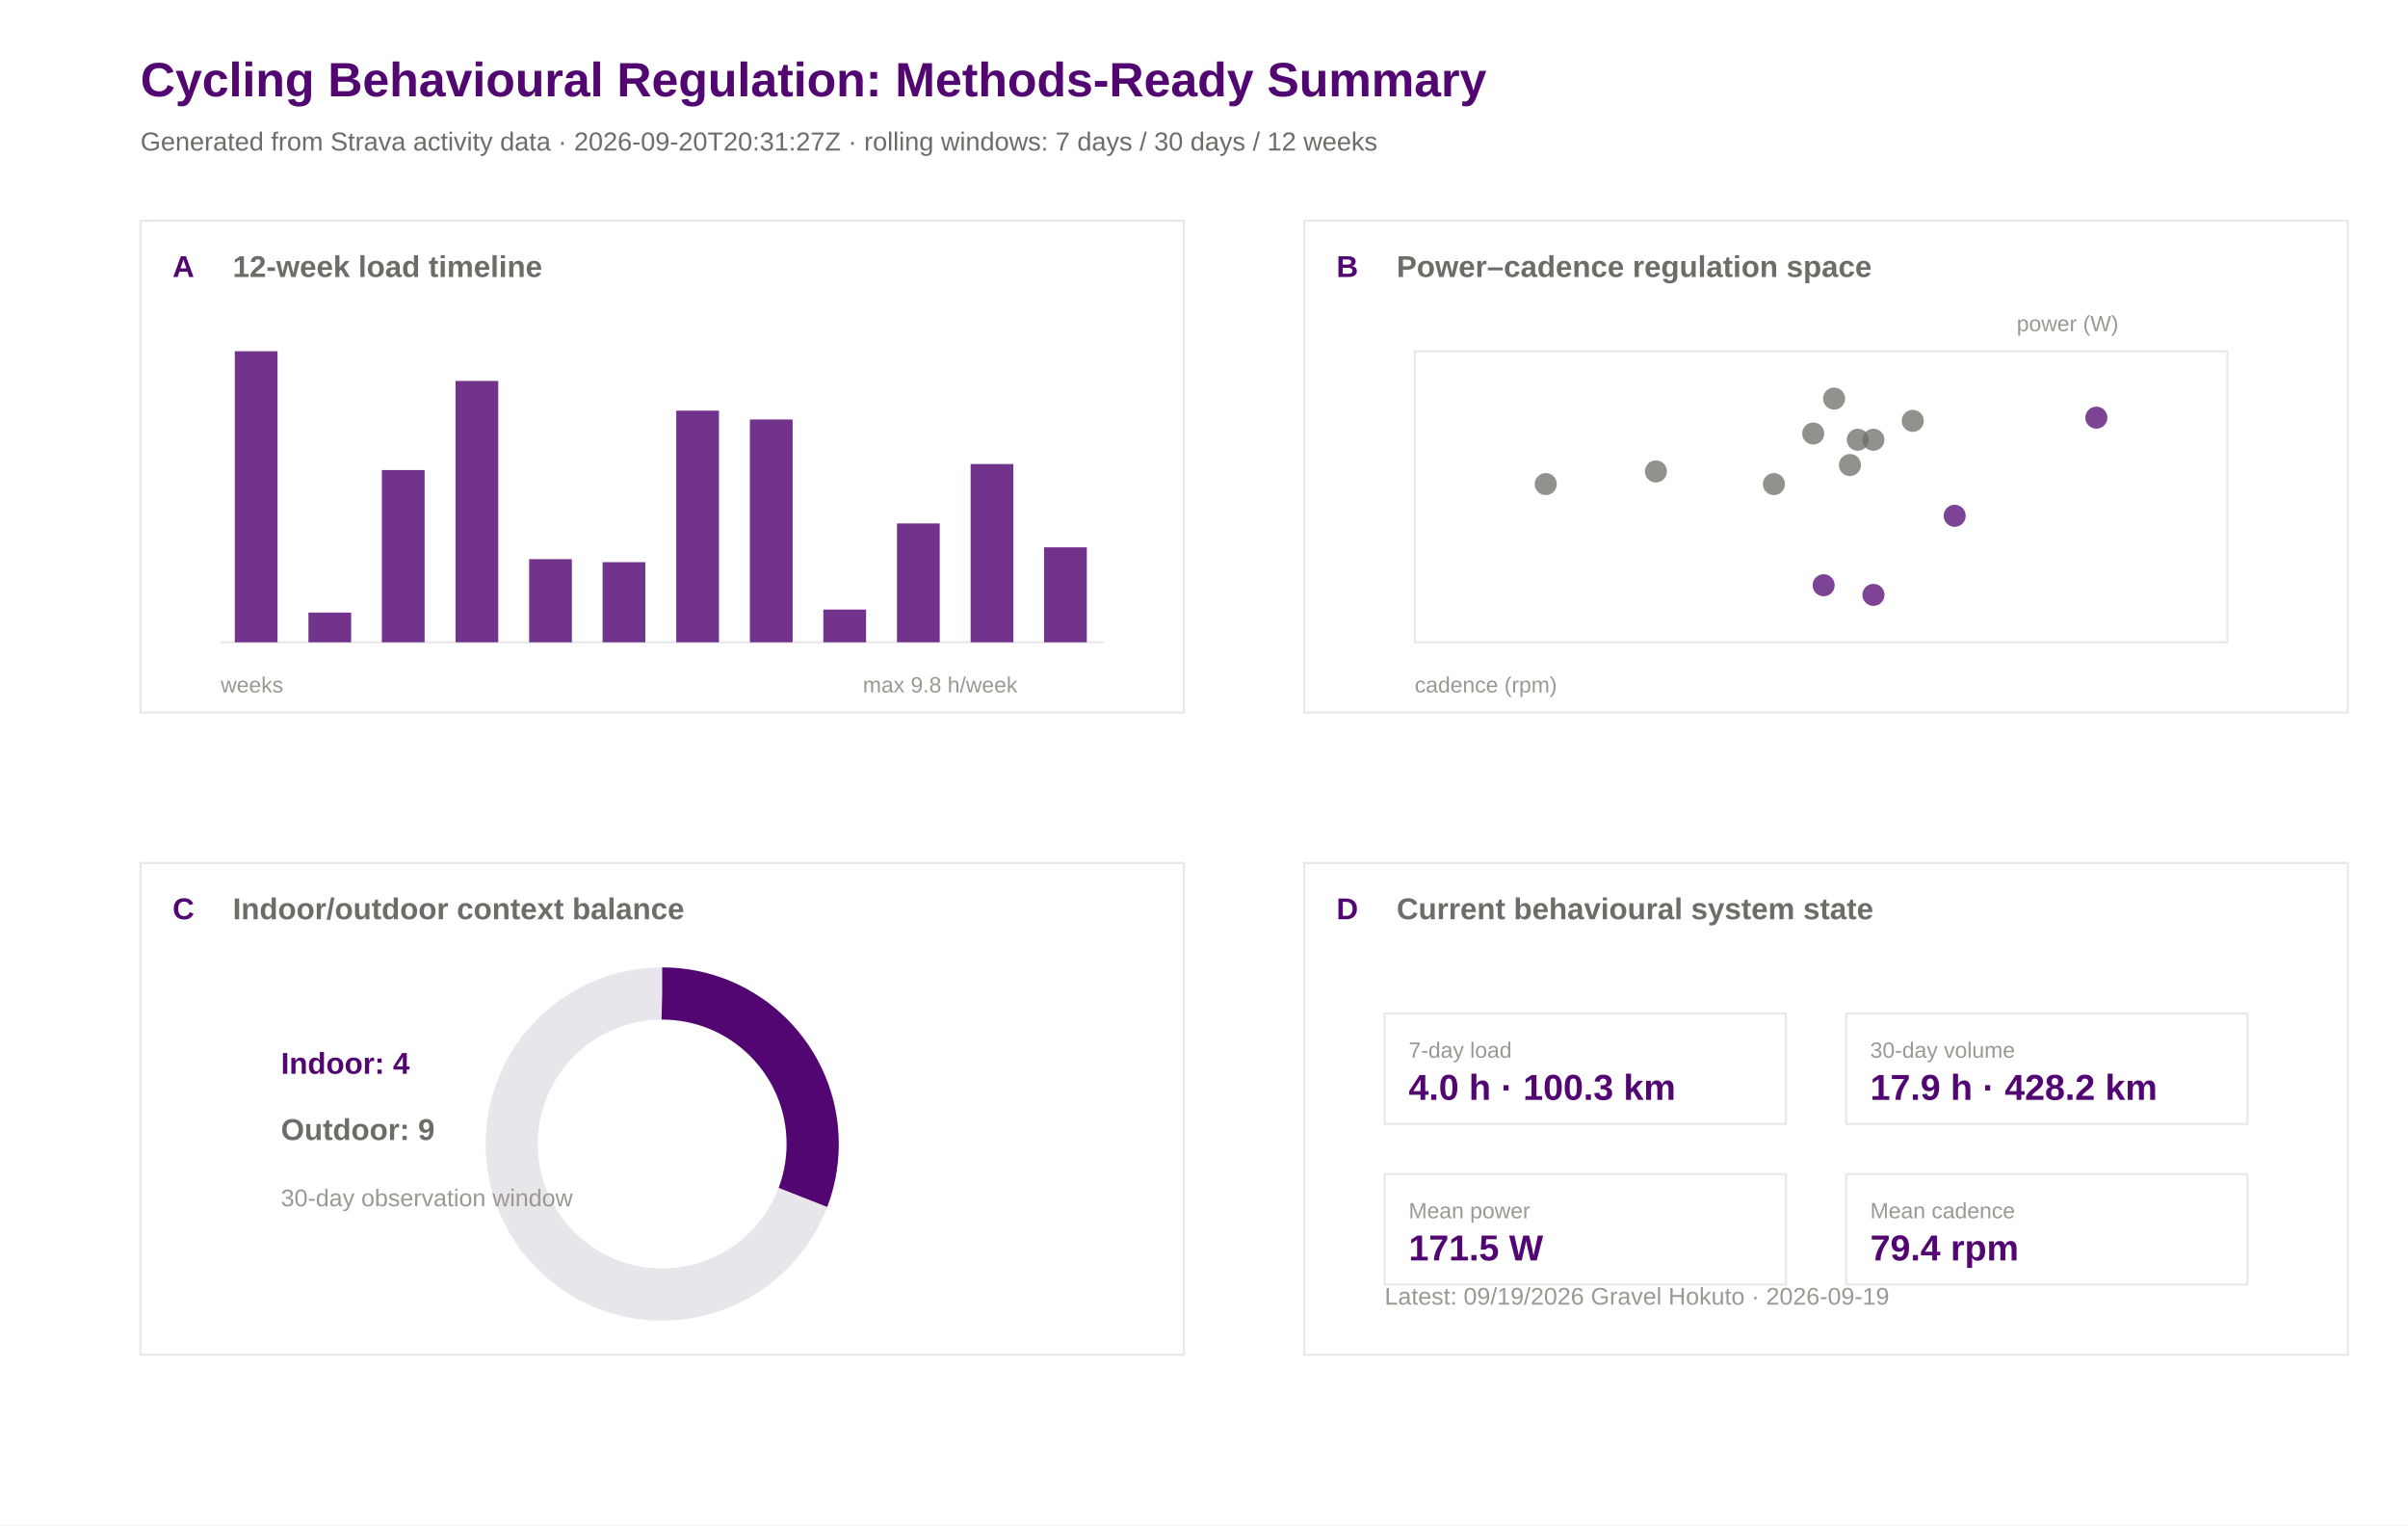
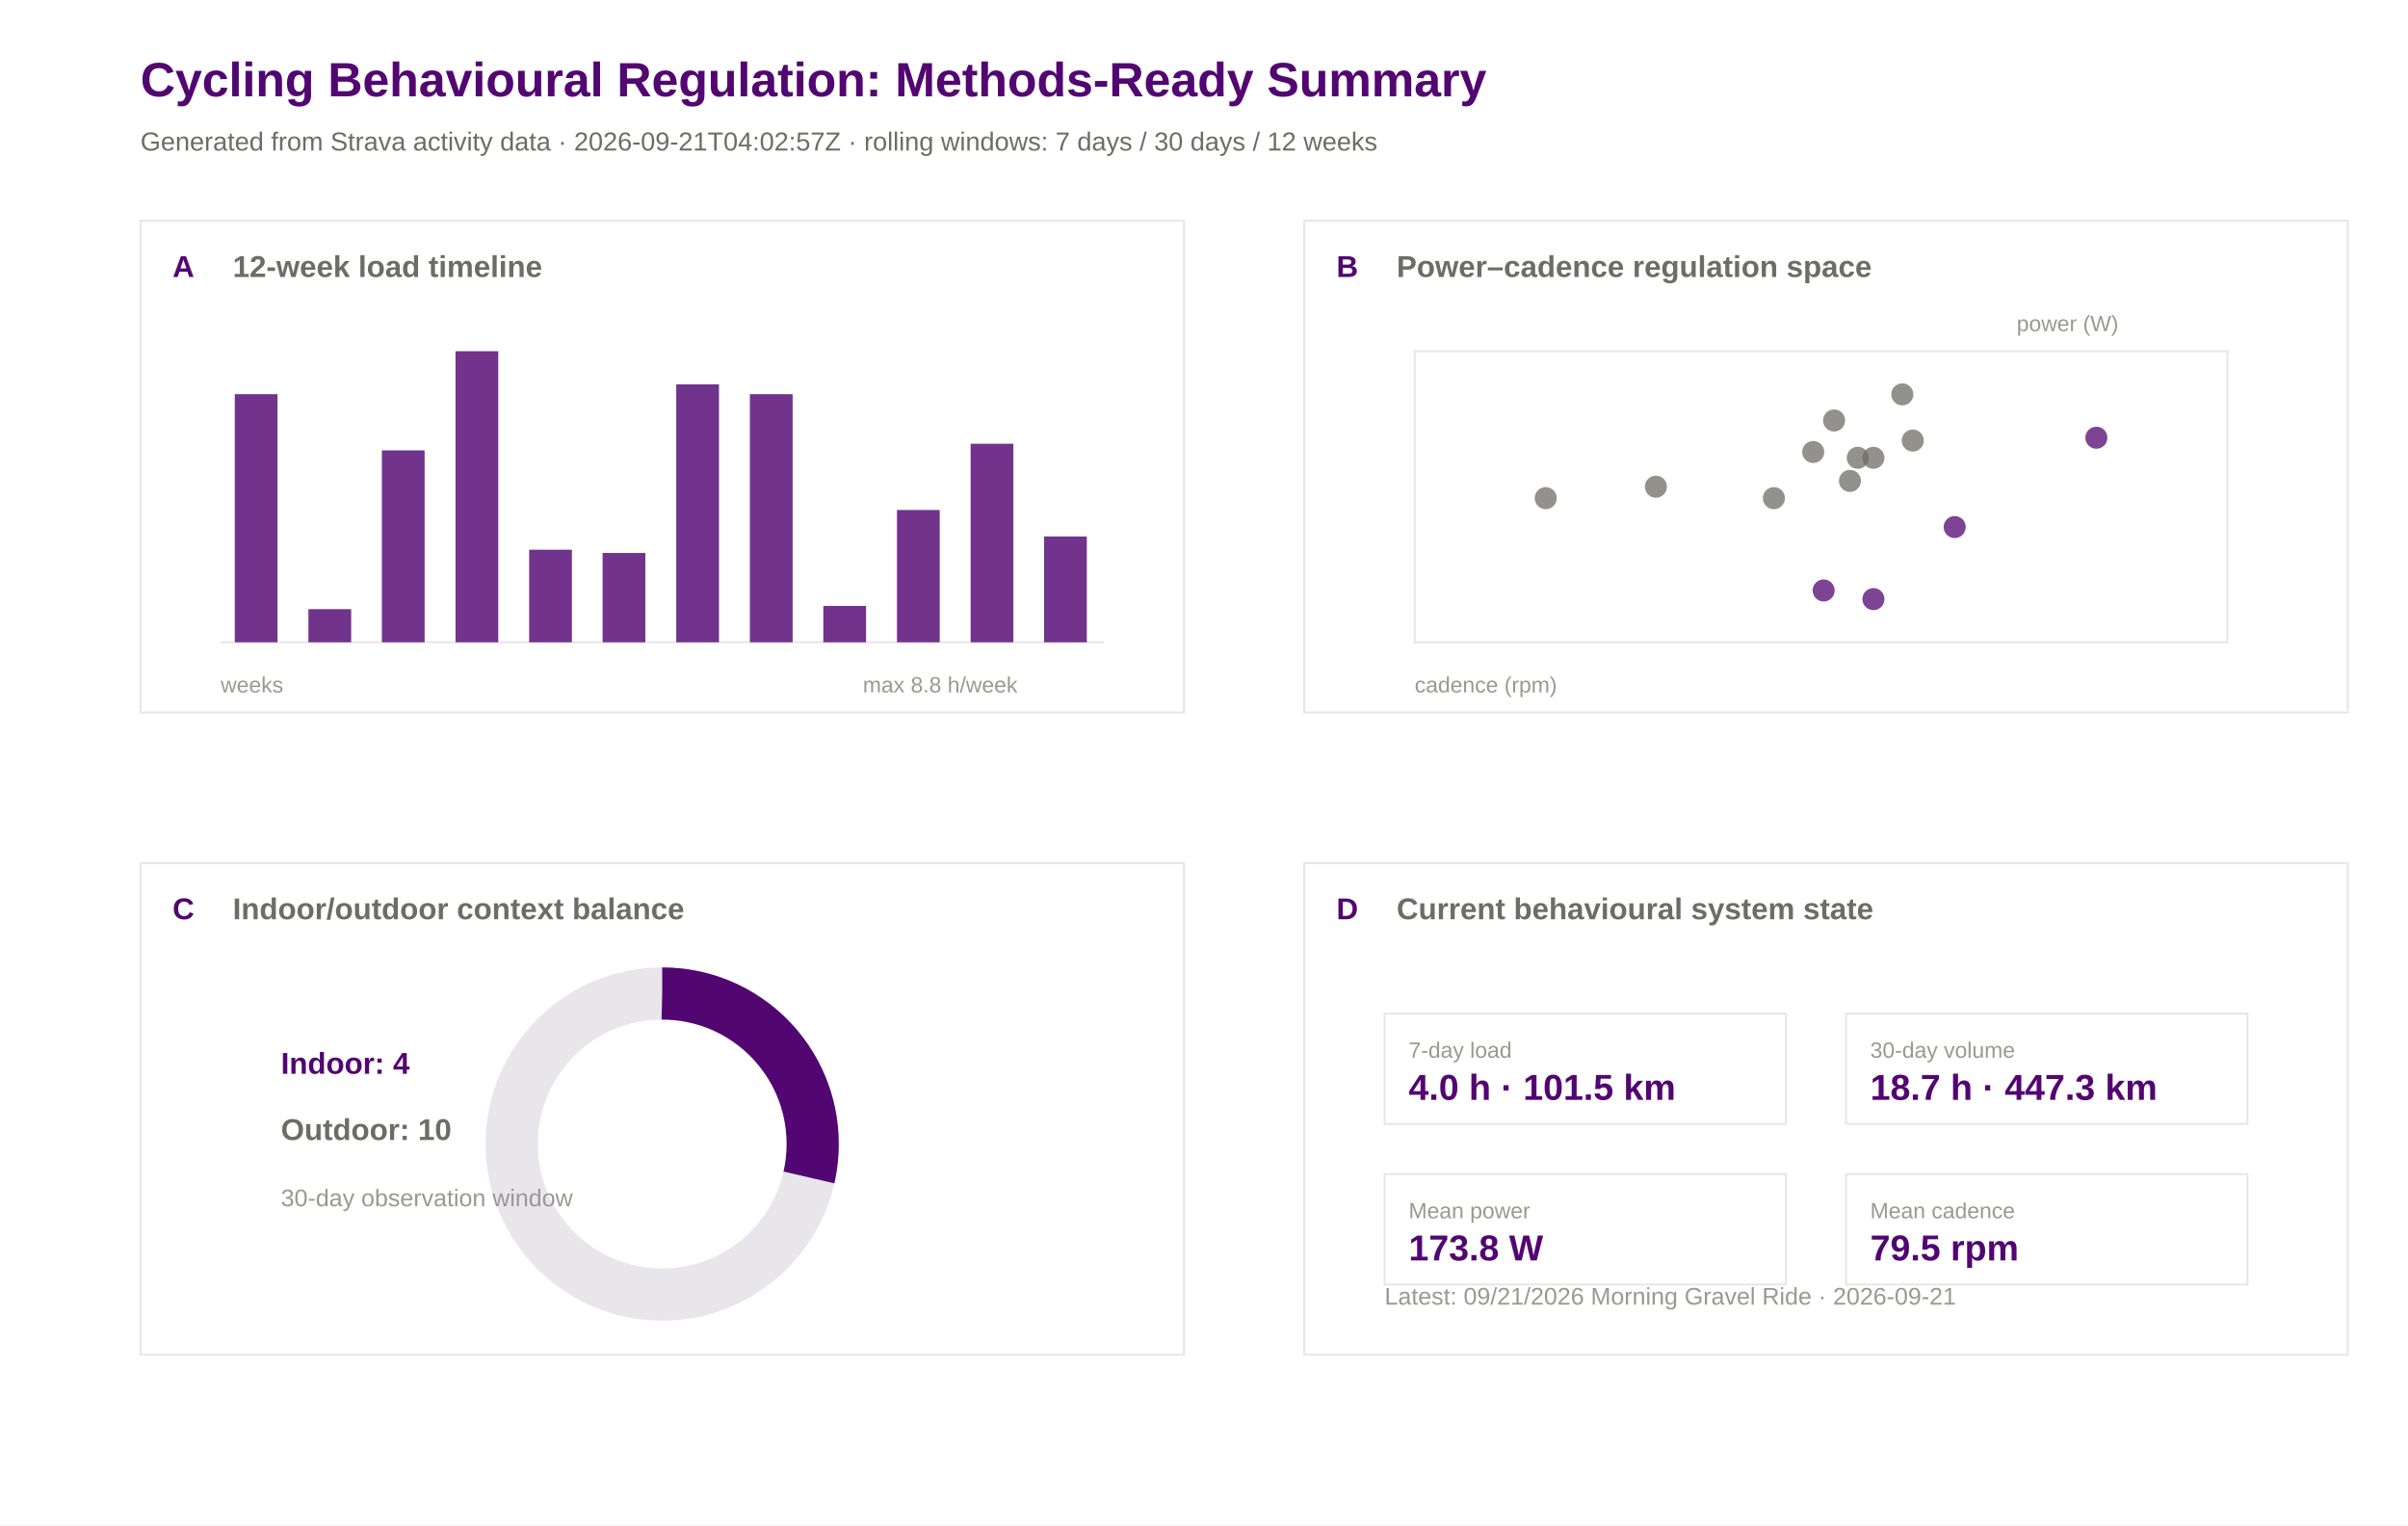
<svg xmlns="http://www.w3.org/2000/svg" width="1200" height="760" viewBox="0 0 1200 760">
  <rect width="100%" height="100%" fill="#ffffff" />
  <text x="70.0" y="48.0" font-family="Arial" font-size="24" font-weight="600" fill="#520671">Cycling Behavioural Regulation: Methods-Ready Summary</text>
-   <text x="70.0" y="75.0" font-family="Arial" font-size="13" font-weight="400" fill="#6e6c66">Generated from Strava activity data · 2026-09-20T20:31:27Z · rolling windows: 7 days / 30 days / 12 weeks</text>
+   <text x="70.0" y="75.0" font-family="Arial" font-size="13" font-weight="400" fill="#6e6c66">Generated from Strava activity data · 2026-09-21T04:02:57Z · rolling windows: 7 days / 30 days / 12 weeks</text>
  <rect x="70" y="110" width="520" height="245" fill="#ffffff" stroke="#e8e5eb" stroke-width="1" />
  <text x="86.0" y="138.0" font-family="Arial" font-size="15" font-weight="600" fill="#520671">A</text>
  <text x="116.0" y="138.0" font-family="Arial" font-size="15" font-weight="600" fill="#6e6c66">12-week load timeline</text>
  <rect x="650" y="110" width="520" height="245" fill="#ffffff" stroke="#e8e5eb" stroke-width="1" />
  <text x="666.0" y="138.0" font-family="Arial" font-size="15" font-weight="600" fill="#520671">B</text>
  <text x="696.0" y="138.0" font-family="Arial" font-size="15" font-weight="600" fill="#6e6c66">Power–cadence regulation space</text>
  <rect x="70" y="430" width="520" height="245" fill="#ffffff" stroke="#e8e5eb" stroke-width="1" />
  <text x="86.0" y="458.0" font-family="Arial" font-size="15" font-weight="600" fill="#520671">C</text>
  <text x="116.0" y="458.0" font-family="Arial" font-size="15" font-weight="600" fill="#6e6c66">Indoor/outdoor context balance</text>
  <rect x="650" y="430" width="520" height="245" fill="#ffffff" stroke="#e8e5eb" stroke-width="1" />
  <text x="666.0" y="458.0" font-family="Arial" font-size="15" font-weight="600" fill="#520671">D</text>
  <text x="696.0" y="458.0" font-family="Arial" font-size="15" font-weight="600" fill="#6e6c66">Current behavioural system state</text>
  <line x1="110" y1="320" x2="550" y2="320" stroke="#e8e5eb" />
-   <rect x="117.0" y="175.0" width="21.3" height="145.0" fill="#520671" opacity="0.82" />
-   <rect x="153.7" y="305.2" width="21.3" height="14.8" fill="#520671" opacity="0.82" />
-   <rect x="190.3" y="234.2" width="21.3" height="85.8" fill="#520671" opacity="0.82" />
-   <rect x="227.0" y="189.8" width="21.3" height="130.2" fill="#520671" opacity="0.82" />
-   <rect x="263.7" y="278.6" width="21.3" height="41.4" fill="#520671" opacity="0.82" />
-   <rect x="300.3" y="280.1" width="21.3" height="39.9" fill="#520671" opacity="0.82" />
-   <rect x="337.0" y="204.6" width="21.3" height="115.4" fill="#520671" opacity="0.82" />
-   <rect x="373.7" y="209.0" width="21.3" height="111.0" fill="#520671" opacity="0.82" />
-   <rect x="410.3" y="303.7" width="21.3" height="16.3" fill="#520671" opacity="0.82" />
-   <rect x="447.0" y="260.8" width="21.3" height="59.2" fill="#520671" opacity="0.82" />
-   <rect x="483.7" y="231.2" width="21.3" height="88.8" fill="#520671" opacity="0.82" />
-   <rect x="520.3" y="272.7" width="21.3" height="47.3" fill="#520671" opacity="0.82" />
+   <rect x="117.0" y="196.4" width="21.3" height="123.6" fill="#520671" opacity="0.82" />
+   <rect x="153.7" y="303.5" width="21.3" height="16.5" fill="#520671" opacity="0.82" />
+   <rect x="190.3" y="224.4" width="21.3" height="95.6" fill="#520671" opacity="0.82" />
+   <rect x="227.0" y="175.0" width="21.3" height="145.0" fill="#520671" opacity="0.82" />
+   <rect x="263.7" y="273.9" width="21.3" height="46.1" fill="#520671" opacity="0.82" />
+   <rect x="300.3" y="275.5" width="21.3" height="44.5" fill="#520671" opacity="0.82" />
+   <rect x="337.0" y="191.5" width="21.3" height="128.5" fill="#520671" opacity="0.82" />
+   <rect x="373.7" y="196.4" width="21.3" height="123.6" fill="#520671" opacity="0.82" />
+   <rect x="410.3" y="301.9" width="21.3" height="18.1" fill="#520671" opacity="0.82" />
+   <rect x="447.0" y="254.1" width="21.3" height="65.9" fill="#520671" opacity="0.82" />
+   <rect x="483.7" y="221.1" width="21.3" height="98.9" fill="#520671" opacity="0.82" />
+   <rect x="520.3" y="267.3" width="21.3" height="52.7" fill="#520671" opacity="0.82" />
  <text x="110.0" y="345.0" font-family="Arial" font-size="11" font-weight="400" fill="#9a9890">weeks</text>
-   <text x="430.0" y="345.0" font-family="Arial" font-size="11" font-weight="400" fill="#9a9890">max 9.8 h/week</text>
+   <text x="430.0" y="345.0" font-family="Arial" font-size="11" font-weight="400" fill="#9a9890">max 8.8 h/week</text>
  <rect x="705" y="175" width="405" height="145" fill="#ffffff" stroke="#e8e5eb" />
-   <circle cx="903.6" cy="216.0" r="5.5" fill="#6e6c66" opacity="0.75" />
-   <circle cx="825.2" cy="234.9" r="5.5" fill="#6e6c66" opacity="0.75" />
-   <circle cx="914.0" cy="198.6" r="5.5" fill="#6e6c66" opacity="0.75" />
-   <circle cx="974.1" cy="257.0" r="5.5" fill="#520671" opacity="0.75" />
-   <circle cx="908.8" cy="291.6" r="5.5" fill="#520671" opacity="0.75" />
-   <circle cx="925.8" cy="219.1" r="5.5" fill="#6e6c66" opacity="0.75" />
-   <circle cx="953.2" cy="209.7" r="5.5" fill="#6e6c66" opacity="0.75" />
-   <circle cx="933.6" cy="296.4" r="5.5" fill="#520671" opacity="0.75" />
-   <circle cx="770.3" cy="241.2" r="5.5" fill="#6e6c66" opacity="0.75" />
-   <circle cx="884.0" cy="241.2" r="5.5" fill="#6e6c66" opacity="0.75" />
-   <circle cx="1044.7" cy="208.1" r="5.5" fill="#520671" opacity="0.75" />
-   <circle cx="933.6" cy="219.1" r="5.5" fill="#6e6c66" opacity="0.75" />
-   <circle cx="921.9" cy="231.7" r="5.5" fill="#6e6c66" opacity="0.75" />
+   <circle cx="903.6" cy="225.2" r="5.5" fill="#6e6c66" opacity="0.75" />
+   <circle cx="825.2" cy="242.5" r="5.5" fill="#6e6c66" opacity="0.75" />
+   <circle cx="914.0" cy="209.5" r="5.5" fill="#6e6c66" opacity="0.75" />
+   <circle cx="974.1" cy="262.6" r="5.5" fill="#520671" opacity="0.75" />
+   <circle cx="908.8" cy="294.2" r="5.5" fill="#520671" opacity="0.75" />
+   <circle cx="925.8" cy="228.1" r="5.5" fill="#6e6c66" opacity="0.75" />
+   <circle cx="953.2" cy="219.5" r="5.5" fill="#6e6c66" opacity="0.75" />
+   <circle cx="933.6" cy="298.5" r="5.5" fill="#520671" opacity="0.75" />
+   <circle cx="770.3" cy="248.2" r="5.5" fill="#6e6c66" opacity="0.75" />
+   <circle cx="884.0" cy="248.2" r="5.5" fill="#6e6c66" opacity="0.75" />
+   <circle cx="1044.7" cy="218.1" r="5.5" fill="#520671" opacity="0.75" />
+   <circle cx="933.6" cy="228.1" r="5.5" fill="#6e6c66" opacity="0.75" />
+   <circle cx="921.9" cy="239.6" r="5.5" fill="#6e6c66" opacity="0.75" />
+   <circle cx="948.0" cy="196.5" r="5.5" fill="#6e6c66" opacity="0.75" />
  <text x="705.0" y="345.0" font-family="Arial" font-size="11" font-weight="400" fill="#9a9890">cadence (rpm)</text>
  <text x="1005.0" y="165.0" font-family="Arial" font-size="11" font-weight="400" fill="#9a9890">power (W)</text>
  <circle cx="330" cy="570" r="75" fill="none" stroke="#e8e5eb" stroke-width="26" />
-   <circle cx="330" cy="570" r="75" fill="none" stroke="#520671" stroke-width="26" stroke-dasharray="145.0 471.2" transform="rotate(-90 330 570)" />
+   <circle cx="330" cy="570" r="75" fill="none" stroke="#520671" stroke-width="26" stroke-dasharray="134.6 471.2" transform="rotate(-90 330 570)" />
  <text x="140.0" y="535.0" font-family="Arial" font-size="15" font-weight="600" fill="#520671">Indoor: 4</text>
-   <text x="140.0" y="568.0" font-family="Arial" font-size="15" font-weight="600" fill="#6e6c66">Outdoor: 9</text>
+   <text x="140.0" y="568.0" font-family="Arial" font-size="15" font-weight="600" fill="#6e6c66">Outdoor: 10</text>
  <text x="140.0" y="601.0" font-family="Arial" font-size="12" font-weight="400" fill="#9a9890">30-day observation window</text>
  <rect x="690" y="505" width="200" height="55" fill="#ffffff" stroke="#e8e5eb" />
  <text x="702.0" y="527.0" font-family="Arial" font-size="11" font-weight="500" fill="#9a9890">7-day load</text>
-   <text x="702.0" y="548.0" font-family="Arial" font-size="18" font-weight="600" fill="#520671">4.0 h · 100.3 km</text>
+   <text x="702.0" y="548.0" font-family="Arial" font-size="18" font-weight="600" fill="#520671">4.0 h · 101.5 km</text>
  <rect x="920" y="505" width="200" height="55" fill="#ffffff" stroke="#e8e5eb" />
  <text x="932.0" y="527.0" font-family="Arial" font-size="11" font-weight="500" fill="#9a9890">30-day volume</text>
-   <text x="932.0" y="548.0" font-family="Arial" font-size="18" font-weight="600" fill="#520671">17.9 h · 428.2 km</text>
+   <text x="932.0" y="548.0" font-family="Arial" font-size="18" font-weight="600" fill="#520671">18.7 h · 447.3 km</text>
  <rect x="690" y="585" width="200" height="55" fill="#ffffff" stroke="#e8e5eb" />
  <text x="702.0" y="607.0" font-family="Arial" font-size="11" font-weight="500" fill="#9a9890">Mean power</text>
-   <text x="702.0" y="628.0" font-family="Arial" font-size="18" font-weight="600" fill="#520671">171.5 W</text>
+   <text x="702.0" y="628.0" font-family="Arial" font-size="18" font-weight="600" fill="#520671">173.8 W</text>
  <rect x="920" y="585" width="200" height="55" fill="#ffffff" stroke="#e8e5eb" />
  <text x="932.0" y="607.0" font-family="Arial" font-size="11" font-weight="500" fill="#9a9890">Mean cadence</text>
-   <text x="932.0" y="628.0" font-family="Arial" font-size="18" font-weight="600" fill="#520671">79.4 rpm</text>
-   <text x="690.0" y="650.0" font-family="Arial" font-size="12" font-weight="400" fill="#9a9890">Latest: 09/19/2026 Gravel Hokuto · 2026-09-19</text>
+   <text x="932.0" y="628.0" font-family="Arial" font-size="18" font-weight="600" fill="#520671">79.5 rpm</text>
+   <text x="690.0" y="650.0" font-family="Arial" font-size="12" font-weight="400" fill="#9a9890">Latest: 09/21/2026 Morning Gravel Ride · 2026-09-21</text>
</svg>
